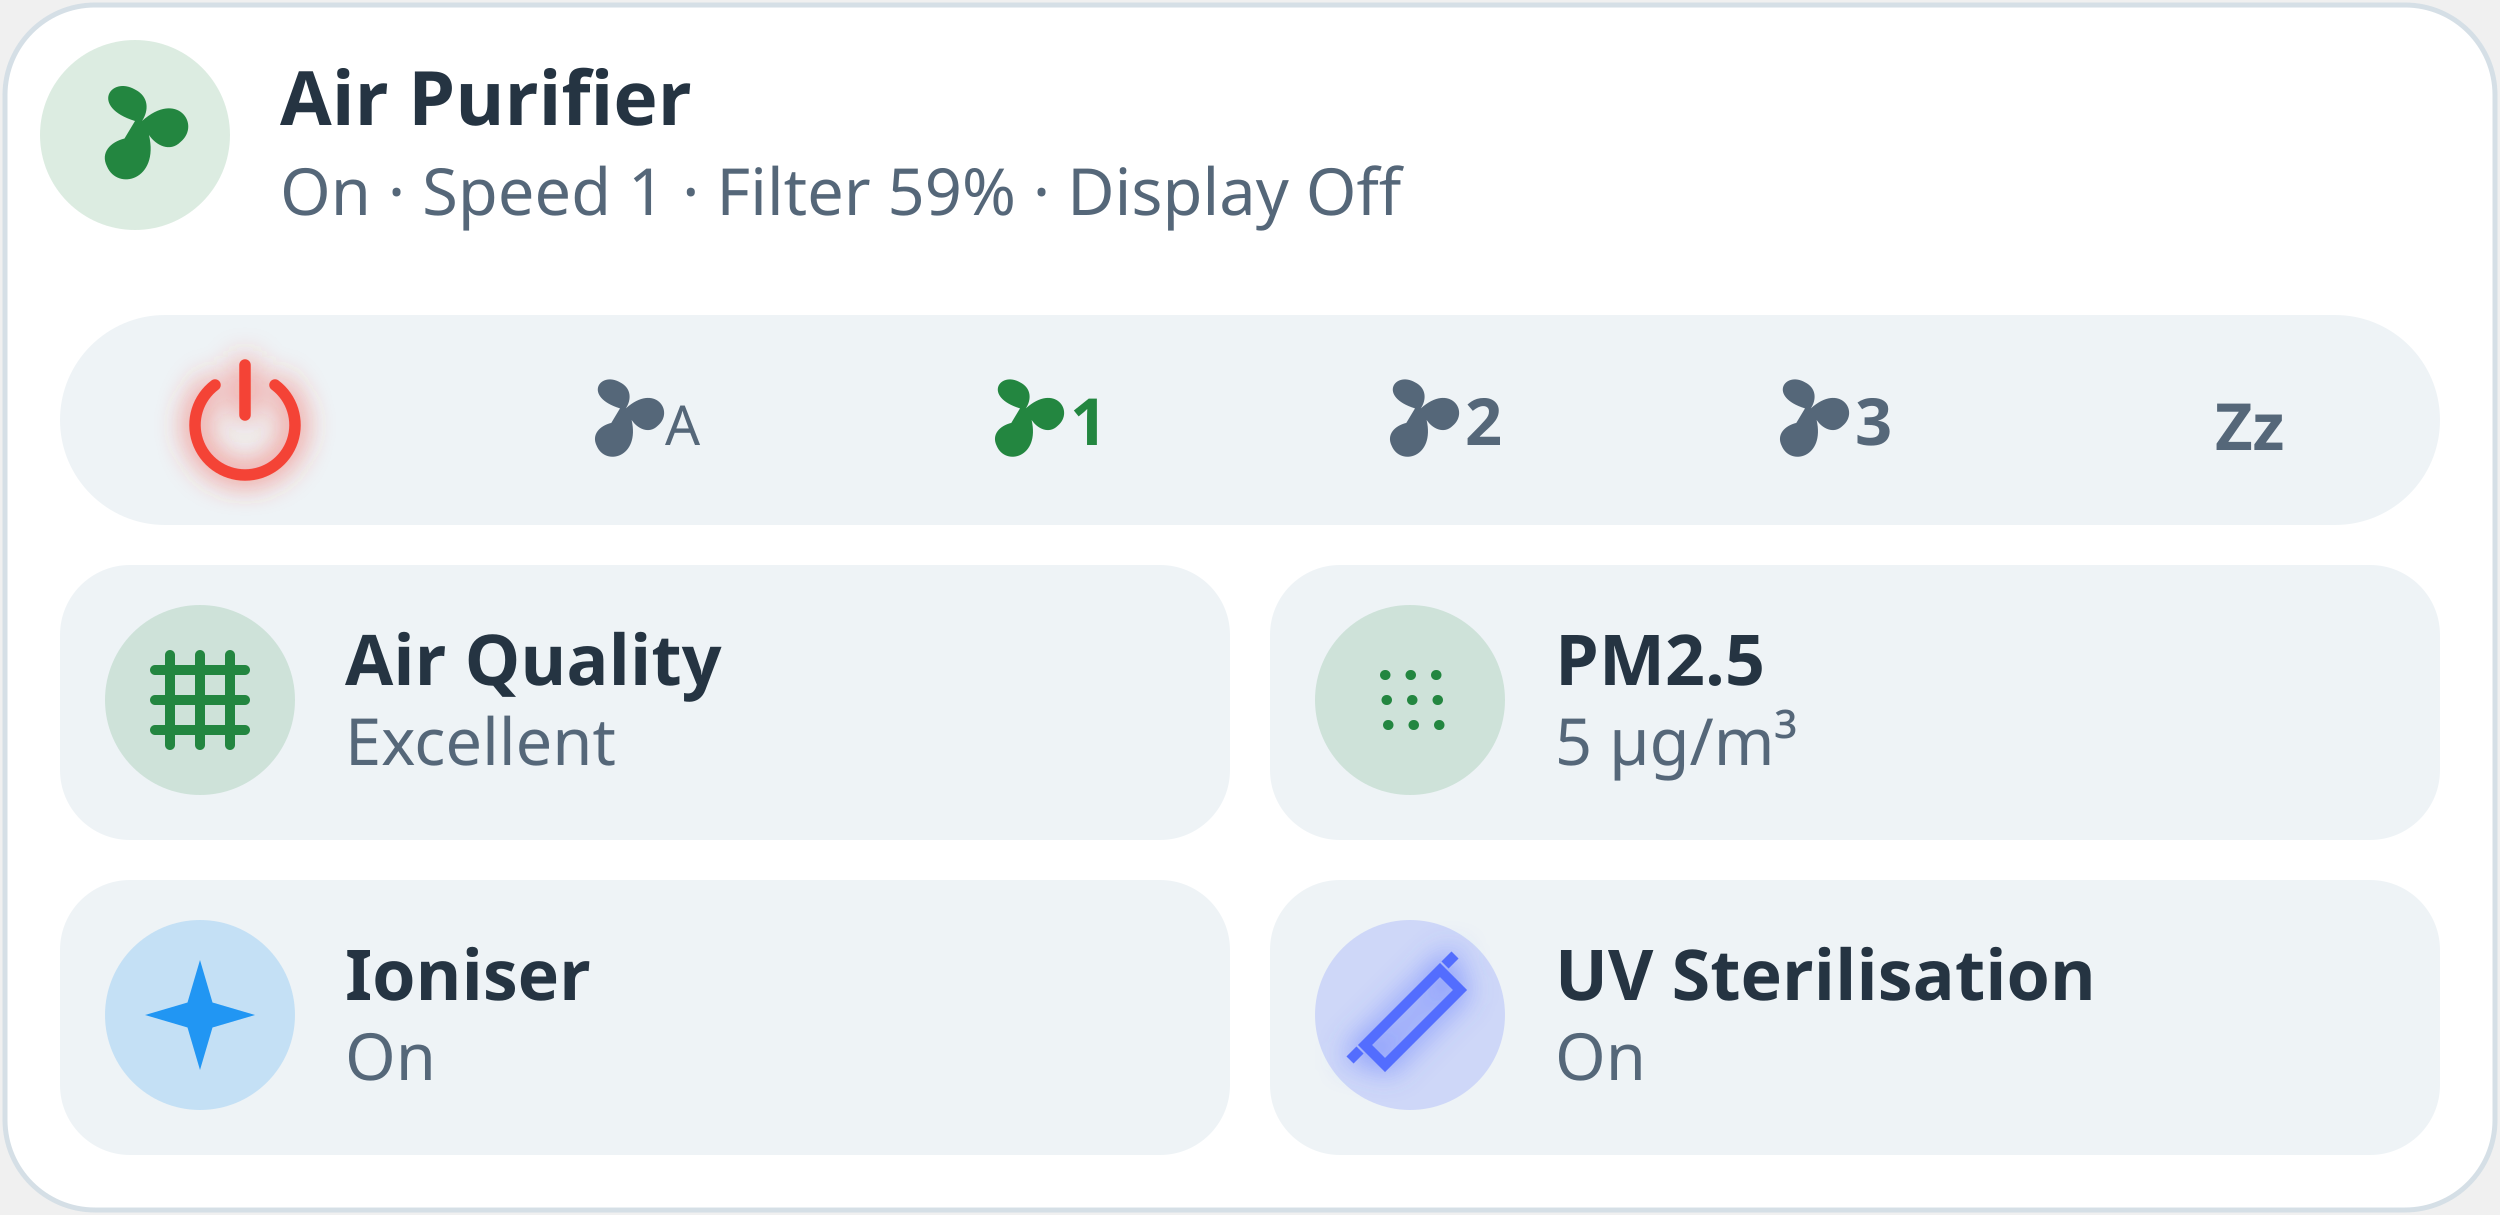
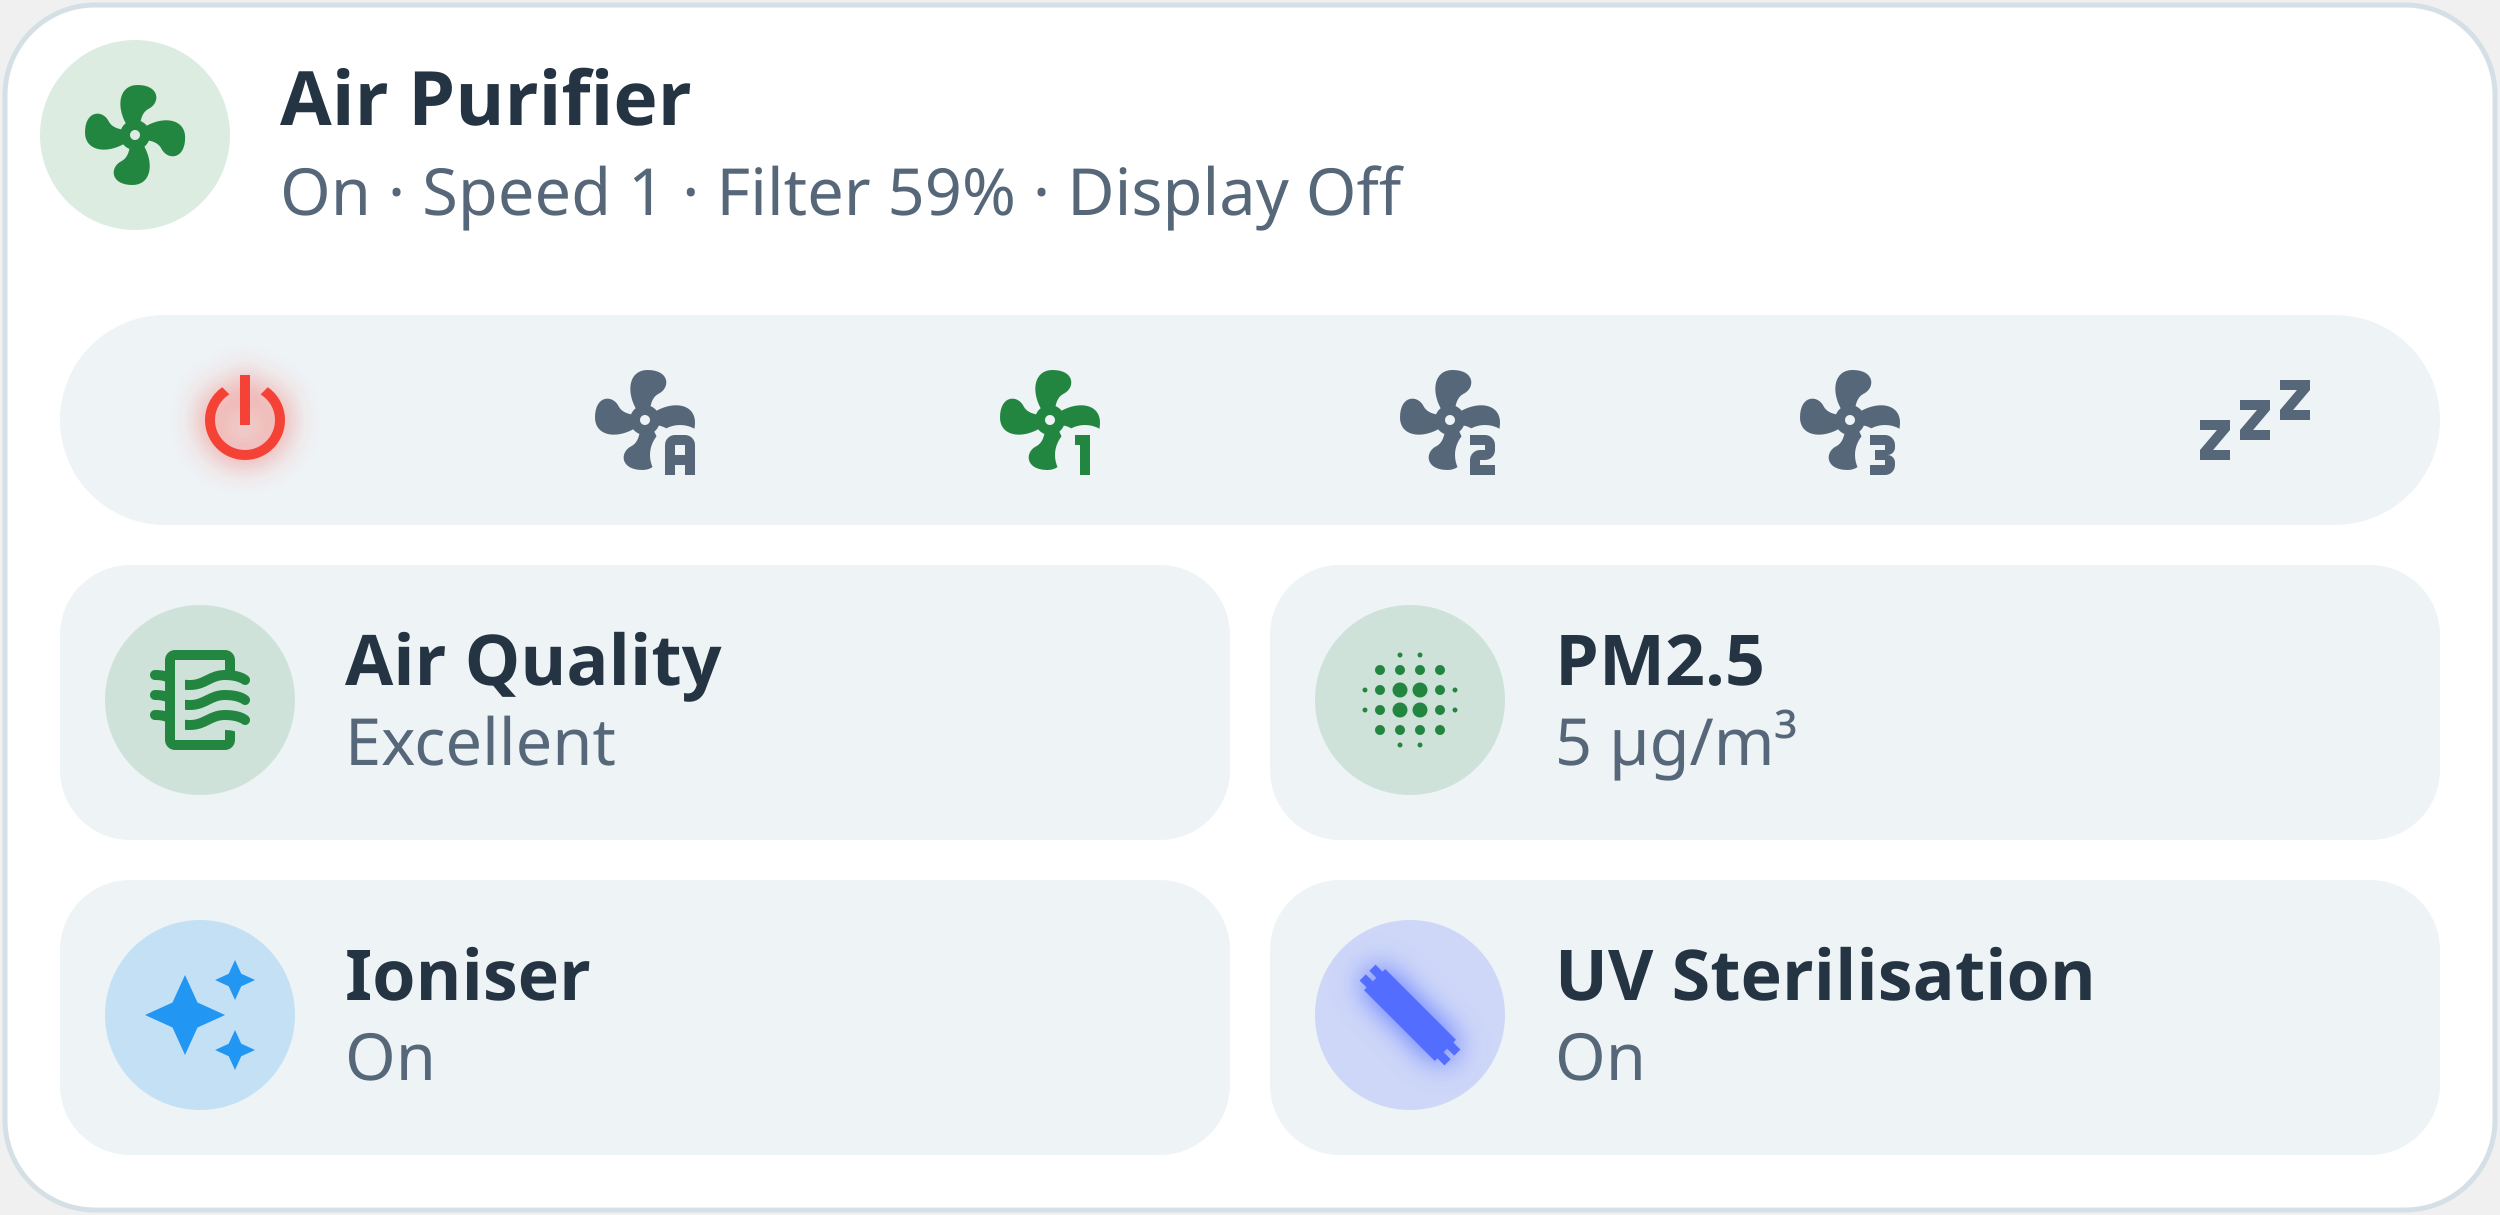
<svg xmlns="http://www.w3.org/2000/svg" width="500" height="243" viewBox="0 0 500 243" role="img" aria-label="AirDeck in light mode">
  <defs>
    <filter id="glow" x="-60%" y="-60%" width="220%" height="220%">
      <feGaussianBlur stdDeviation="3" />
    </filter>
-     <path id="fan" d="M0-4C-13-8-7-17 0-13c4 2 4 6 2 9 10-9 17 1 11 6-3 3-7 1-9-2 3 13-9 16-12 9-2-4 1-7 5-8Z" />
-     <path id="power" d="M0-11v10m-6-6a10 10 0 1 0 12 0" />
-     <path id="tube" d="m-9 6 15-15 4 4-15 15zm-1 1-2 2m19-19 2-2" />
+     <path id="fan" d="M12,11A1,1 0 0,0 11,12A1,1 0 0,0 12,13A1,1 0 0,0 13,12A1,1 0 0,0 12,11M12.5,2C17,2 17.11,5.57 14.75,6.75C13.76,7.24 13.32,8.29 13.13,9.22C13.61,9.42 14.03,9.73 14.35,10.13C18.05,8.13 22.03,8.92 22.03,12.5C22.03,17 18.46,17.1 17.28,14.73C16.78,13.74 15.72,13.3 14.79,13.11C14.59,13.59 14.28,14 13.88,14.34C15.87,18.03 15.08,22 11.5,22C7,22 6.91,18.42 9.27,17.24C10.25,16.75 10.69,15.71 10.89,14.79C10.4,14.59 9.97,14.27 9.65,13.87C5.96,15.85 2,15.07 2,11.5C2,7 5.56,6.89 6.74,9.26C7.24,10.25 8.29,10.68 9.22,10.87C9.41,10.39 9.73,9.97 10.14,9.65C8.15,5.96 8.94,2 12.5,2Z" />
+     <path id="power" d="M16.56,5.44L15.11,6.89C16.84,7.94 18,9.83 18,12A6,6 0 0,1 12,18A6,6 0 0,1 6,12C6,9.83 7.16,7.94 8.88,6.88L7.44,5.44C5.36,6.88 4,9.28 4,12A8,8 0 0,0 12,20A8,8 0 0,0 20,12C20,9.28 18.64,6.88 16.56,5.44M13,3H11V13H13" />
+     <path id="fan-auto" d="M12.5 2C8.93 2 8.14 5.96 10.13 9.65C9.72 9.97 9.4 10.39 9.21 10.87C8.28 10.68 7.23 10.25 6.73 9.26C5.56 6.89 2 7 2 11.5C2 15.07 5.95 15.85 9.64 13.87C9.96 14.27 10.39 14.59 10.88 14.79C10.68 15.71 10.24 16.75 9.26 17.24C6.9 18.42 7 22 11.5 22C12.31 22 13 21.78 13.5 21.41C13.19 20.67 13 19.86 13 19C13 17.59 13.5 16.3 14.3 15.28C14.17 14.97 14.03 14.65 13.86 14.34C14.26 14 14.57 13.59 14.77 13.11C15.26 13.21 15.78 13.39 16.25 13.67C17.07 13.25 18 13 19 13C20.05 13 21.03 13.27 21.89 13.74C21.95 13.37 22 12.96 22 12.5C22 8.92 18.03 8.13 14.33 10.13C14 9.73 13.59 9.42 13.11 9.22C13.3 8.29 13.74 7.24 14.73 6.75C17.09 5.57 17 2 12.5 2M12 11C12.54 11 13 11.45 13 12C13 12.55 12.54 13 12 13C11.43 13 11 12.55 11 12C11 11.45 11.43 11 12 11M18 15C16.89 15 16 15.9 16 17V23H18V21H20V23H22V17C22 15.9 21.1 15 20 15M18 17H20V19H18Z" />
+     <path id="fan-speed-1" d="M13 19C13 17.59 13.5 16.3 14.3 15.28C14.17 14.97 14.03 14.65 13.86 14.34C14.26 14 14.57 13.59 14.77 13.11C15.26 13.21 15.78 13.39 16.25 13.67C17.07 13.25 18 13 19 13C20.05 13 21.03 13.27 21.89 13.74C21.95 13.37 22 12.96 22 12.5C22 8.92 18.03 8.13 14.33 10.13C14 9.73 13.59 9.42 13.11 9.22C13.3 8.29 13.74 7.24 14.73 6.75C17.09 5.57 17 2 12.5 2C8.93 2 8.14 5.96 10.13 9.65C9.72 9.97 9.4 10.39 9.21 10.87C8.28 10.68 7.23 10.25 6.73 9.26C5.56 6.89 2 7 2 11.5C2 15.07 5.95 15.85 9.64 13.87C9.96 14.27 10.39 14.59 10.88 14.79C10.68 15.71 10.24 16.75 9.26 17.24C6.9 18.42 7 22 11.5 22C12.31 22 13 21.78 13.5 21.41C13.19 20.67 13 19.86 13 19M12 13C11.43 13 11 12.55 11 12S11.43 11 12 11C12.54 11 13 11.45 13 12S12.54 13 12 13M17 15V17H18V23H20V15H17Z" />
+     <path id="fan-speed-2" d="M13 19C13 17.59 13.5 16.3 14.3 15.28C14.17 14.97 14.03 14.65 13.86 14.34C14.26 14 14.57 13.59 14.77 13.11C15.26 13.21 15.78 13.39 16.25 13.67C17.07 13.25 18 13 19 13C20.05 13 21.03 13.27 21.89 13.74C21.95 13.37 22 12.96 22 12.5C22 8.92 18.03 8.13 14.33 10.13C14 9.73 13.59 9.42 13.11 9.22C13.3 8.29 13.74 7.24 14.73 6.75C17.09 5.57 17 2 12.5 2C8.93 2 8.14 5.96 10.13 9.65C9.72 9.97 9.4 10.39 9.21 10.87C8.28 10.68 7.23 10.25 6.73 9.26C5.56 6.89 2 7 2 11.5C2 15.07 5.95 15.85 9.64 13.87C9.96 14.27 10.39 14.59 10.88 14.79C10.68 15.71 10.24 16.75 9.26 17.24C6.9 18.42 7 22 11.5 22C12.31 22 13 21.78 13.5 21.41C13.19 20.67 13 19.86 13 19M12 13C11.43 13 11 12.55 11 12S11.43 11 12 11C12.54 11 13 11.45 13 12S12.54 13 12 13M16 15V17H19V18H18C16.9 18 16 18.9 16 20V23H21V21H18V20H19C20.11 20 21 19.11 21 18V17C21 15.9 20.11 15 19 15H16Z" />
+     <path id="fan-speed-3" d="M13 19C13 17.59 13.5 16.3 14.3 15.28C14.17 14.97 14.03 14.65 13.86 14.34C14.26 14 14.57 13.59 14.77 13.11C15.26 13.21 15.78 13.39 16.25 13.67C17.07 13.25 18 13 19 13C20.05 13 21.03 13.27 21.89 13.74C21.95 13.37 22 12.96 22 12.5C22 8.92 18.03 8.13 14.33 10.13C14 9.73 13.59 9.42 13.11 9.22C13.3 8.29 13.74 7.24 14.73 6.75C17.09 5.57 17 2 12.5 2C8.93 2 8.14 5.96 10.13 9.65C9.72 9.97 9.4 10.39 9.21 10.87C8.28 10.68 7.23 10.25 6.73 9.26C5.56 6.89 2 7 2 11.5C2 15.07 5.95 15.85 9.64 13.87C9.96 14.27 10.39 14.59 10.88 14.79C10.68 15.71 10.24 16.75 9.26 17.24C6.9 18.42 7 22 11.5 22C12.31 22 13 21.78 13.5 21.41C13.19 20.67 13 19.86 13 19M12 13C11.43 13 11 12.55 11 12S11.43 11 12 11C12.54 11 13 11.45 13 12S12.54 13 12 13M21 21V20.5C21 19.67 20.33 19 19.5 19C20.33 19 21 18.33 21 17.5V17C21 15.89 20.1 15 19 15H16V17H19V18H17V20H19V21H16V23H19C20.11 23 21 22.11 21 21" />
+     <path id="sleep" d="M23,12H17V10L20.39,6H17V4H23V6L19.62,10H23V12M15,16H9V14L12.39,10H9V8H15V10L11.62,14H15V16M7,20H1V18L4.39,14H1V12H7V14L3.62,18H7V20Z" />
+     <path id="air-filter" d="M19,18.31V20A2,2 0 0,1 17,22H7A2,2 0 0,1 5,20V16.3C4.54,16.12 3.95,16 3,16A1,1 0 0,1 2,15A1,1 0 0,1 3,14C3.82,14 4.47,14.08 5,14.21V12.3C4.54,12.12 3.95,12 3,12A1,1 0 0,1 2,11A1,1 0 0,1 3,10C3.82,10 4.47,10.08 5,10.21V8.3C4.54,8.12 3.95,8 3,8A1,1 0 0,1 2,7A1,1 0 0,1 3,6C3.82,6 4.47,6.08 5,6.21V4A2,2 0 0,1 7,2H17A2,2 0 0,1 19,4V6.16C20.78,6.47 21.54,7.13 21.71,7.29C22.1,7.68 22.1,8.32 21.71,8.71C21.32,9.1 20.8,9.09 20.29,8.71V8.71C20.29,8.71 19.25,8 17,8C15.74,8 14.91,8.41 13.95,8.9C12.91,9.41 11.74,10 10,10C9.64,10 9.31,10 9,9.96V7.95C9.3,8 9.63,8 10,8C11.26,8 12.09,7.59 13.05,7.11C14.09,6.59 15.27,6 17,6V4H7V20H17V18C18.5,18 18.97,18.29 19,18.31M17,10C15.27,10 14.09,10.59 13.05,11.11C12.09,11.59 11.26,12 10,12C9.63,12 9.3,12 9,11.95V13.96C9.31,14 9.64,14 10,14C11.74,14 12.91,13.41 13.95,12.9C14.91,12.42 15.74,12 17,12C19.25,12 20.29,12.71 20.29,12.71V12.71C20.8,13.1 21.32,13.1 21.71,12.71C22.1,12.32 22.1,11.69 21.71,11.29C21.5,11.08 20.25,10 17,10M17,14C15.27,14 14.09,14.59 13.05,15.11C12.09,15.59 11.26,16 10,16C9.63,16 9.3,16 9,15.95V17.96C9.31,18 9.64,18 10,18C11.74,18 12.91,17.41 13.95,16.9C14.91,16.42 15.74,16 17,16C19.25,16 20.29,16.71 20.29,16.71V16.71C20.8,17.1 21.32,17.1 21.71,16.71C22.1,16.32 22.1,15.69 21.71,15.29C21.5,15.08 20.25,14 17,14Z" />
+     <path id="blur" d="M14,8.5A1.5,1.5 0 0,0 12.5,10A1.5,1.5 0 0,0 14,11.5A1.5,1.5 0 0,0 15.5,10A1.5,1.5 0 0,0 14,8.5M14,12.5A1.5,1.5 0 0,0 12.5,14A1.5,1.5 0 0,0 14,15.5A1.5,1.5 0 0,0 15.5,14A1.5,1.5 0 0,0 14,12.5M10,17A1,1 0 0,0 9,18A1,1 0 0,0 10,19A1,1 0 0,0 11,18A1,1 0 0,0 10,17M10,8.5A1.5,1.5 0 0,0 8.5,10A1.5,1.5 0 0,0 10,11.5A1.5,1.5 0 0,0 11.5,10A1.5,1.5 0 0,0 10,8.5M14,20.5A0.5,0.5 0 0,0 13.5,21A0.5,0.5 0 0,0 14,21.5A0.5,0.5 0 0,0 14.5,21A0.5,0.5 0 0,0 14,20.5M14,17A1,1 0 0,0 13,18A1,1 0 0,0 14,19A1,1 0 0,0 15,18A1,1 0 0,0 14,17M21,13.5A0.5,0.5 0 0,0 20.5,14A0.5,0.5 0 0,0 21,14.5A0.5,0.5 0 0,0 21.5,14A0.5,0.5 0 0,0 21,13.5M18,5A1,1 0 0,0 17,6A1,1 0 0,0 18,7A1,1 0 0,0 19,6A1,1 0 0,0 18,5M18,9A1,1 0 0,0 17,10A1,1 0 0,0 18,11A1,1 0 0,0 19,10A1,1 0 0,0 18,9M18,17A1,1 0 0,0 17,18A1,1 0 0,0 18,19A1,1 0 0,0 19,18A1,1 0 0,0 18,17M18,13A1,1 0 0,0 17,14A1,1 0 0,0 18,15A1,1 0 0,0 19,14A1,1 0 0,0 18,13M10,12.5A1.5,1.5 0 0,0 8.5,14A1.5,1.5 0 0,0 10,15.5A1.5,1.5 0 0,0 11.5,14A1.5,1.5 0 0,0 10,12.5M10,7A1,1 0 0,0 11,6A1,1 0 0,0 10,5A1,1 0 0,0 9,6A1,1 0 0,0 10,7M10,3.5A0.5,0.5 0 0,0 10.5,3A0.5,0.5 0 0,0 10,2.5A0.5,0.5 0 0,0 9.5,3A0.5,0.5 0 0,0 10,3.5M10,20.5A0.5,0.5 0 0,0 9.5,21A0.5,0.5 0 0,0 10,21.5A0.5,0.5 0 0,0 10.5,21A0.5,0.5 0 0,0 10,20.5M3,13.5A0.5,0.5 0 0,0 2.5,14A0.5,0.5 0 0,0 3,14.5A0.5,0.5 0 0,0 3.5,14A0.5,0.5 0 0,0 3,13.5M14,3.5A0.5,0.5 0 0,0 14.5,3A0.5,0.5 0 0,0 14,2.5A0.5,0.5 0 0,0 13.5,3A0.5,0.5 0 0,0 14,3.5M14,7A1,1 0 0,0 15,6A1,1 0 0,0 14,5A1,1 0 0,0 13,6A1,1 0 0,0 14,7M21,10.5A0.5,0.5 0 0,0 21.5,10A0.5,0.5 0 0,0 21,9.5A0.5,0.5 0 0,0 20.5,10A0.5,0.5 0 0,0 21,10.5M6,5A1,1 0 0,0 5,6A1,1 0 0,0 6,7A1,1 0 0,0 7,6A1,1 0 0,0 6,5M3,9.5A0.5,0.5 0 0,0 2.5,10A0.5,0.5 0 0,0 3,10.5A0.5,0.5 0 0,0 3.5,10A0.5,0.5 0 0,0 3,9.5M6,9A1,1 0 0,0 5,10A1,1 0 0,0 6,11A1,1 0 0,0 7,10A1,1 0 0,0 6,9M6,17A1,1 0 0,0 5,18A1,1 0 0,0 6,19A1,1 0 0,0 7,18A1,1 0 0,0 6,17M6,13A1,1 0 0,0 5,14A1,1 0 0,0 6,15A1,1 0 0,0 7,14A1,1 0 0,0 6,13Z" />
+     <path id="creation" d="M19,1L17.74,3.75L15,5L17.74,6.26L19,9L20.25,6.26L23,5L20.25,3.75M9,4L6.5,9.5L1,12L6.5,14.5L9,20L11.5,14.5L17,12L11.5,9.5M19,15L17.74,17.74L15,19L17.74,20.25L19,23L20.25,20.25L23,19L20.25,17.74" />
+     <path id="lightbulb-fluorescent-tube" d="M7.05 2.81L6.5 3.34L5.11 1.92L3.87 3.16L5.28 4.58L4.58 5.28L3.16 3.87L1.92 5.11L3.34 6.5L2.81 7.05L16.95 21.19L17.5 20.66L18.89 22.08L20.13 20.84L18.72 19.43L19.42 18.72L20.84 20.13L22.08 18.9L20.66 17.5L21.19 16.95L7.05 2.81Z" />
  </defs>
  <rect x="1" y="1" width="498" height="241" rx="18" fill="#ffffff" stroke="#d5dfe6" />
  <g font-family="system-ui,sans-serif" fill="#253442">
    <circle cx="27" cy="27" r="19" fill="#238640" fill-opacity=".16" />
-     <use href="#fan" transform="translate(27 27) scale(.7)" fill="#238640" />
+     <use href="#fan" transform="translate(15 15)" fill="#238640" />
    <text x="56" y="25" font-size="15" font-weight="650">Air Purifier</text>
    <text x="56" y="43" font-size="13" fill="#556779">On · Speed 1 · Filter 59% · Display Off</text>
    <rect x="12" y="63" width="476" height="42" rx="21" fill="#eef3f6" />
-     <g stroke="#f44336" fill="none" stroke-width="2.3" stroke-linecap="round" transform="translate(49 84)">
-       <use href="#power" filter="url(#glow)" />
-       <use href="#power" />
-     </g>
-     <use href="#fan" transform="translate(124 84) scale(.58)" fill="#556779" />
-     <text x="133" y="89" fill="#556779" font-size="11">A</text>
-     <g font-size="13" font-weight="650">
-       <use href="#fan" transform="translate(204 84) scale(.58)" fill="#238640" />
-       <text x="214" y="89" fill="#238640">1</text>
-       <use href="#fan" transform="translate(283 84) scale(.58)" fill="#556779" />
-       <text x="293" y="89" fill="#556779">2</text>
-       <use href="#fan" transform="translate(361 84) scale(.58)" fill="#556779" />
-       <text x="371" y="89" fill="#556779">3</text>
-       <text x="443" y="90" fill="#556779">Zz</text>
-     </g>
+     <use href="#power" x="37" y="72" fill="#f44336" filter="url(#glow)" />
+     <use href="#power" x="37" y="72" fill="#f44336" />
+     <use href="#fan-auto" x="117" y="72" fill="#556779" />
+     <use href="#fan-speed-1" x="198" y="72" fill="#238640" />
+     <use href="#fan-speed-2" x="278" y="72" fill="#556779" />
+     <use href="#fan-speed-3" x="358" y="72" fill="#556779" />
+     <use href="#sleep" x="439" y="72" fill="#556779" />
    <g fill="#eef3f6">
      <rect x="12" y="113" width="234" height="55" rx="14" />
      <rect x="254" y="113" width="234" height="55" rx="14" />
      <rect x="12" y="176" width="234" height="55" rx="14" />
      <rect x="254" y="176" width="234" height="55" rx="14" />
    </g>
    <g fill="#238640" fill-opacity=".16">
      <circle cx="40" cy="140" r="19" />
      <circle cx="282" cy="140" r="19" />
    </g>
-     <g fill="none" stroke="#238640" stroke-width="2" stroke-linecap="round">
-       <path d="M31 134h18m-18 6h18m-18 6h18m-15-15v18m6-18v18m6-18v18" />
-       <path d="M277 135h.1m5 0h.1m5 0h.1m-10 5h.1m5 0h.1m5 0h.1m-10 5h.1m5 0h.1m5 0h.1" />
-     </g>
+     <use href="#air-filter" x="28" y="128" fill="#238640" />
+     <use href="#blur" x="270" y="128" fill="#238640" />
    <circle cx="40" cy="203" r="19" fill="#2196f3" fill-opacity=".2" />
-     <path d="m40 192 2.5 8.5 8.5 2.5-8.5 2.5-2.5 8.5-2.5-8.5L29 203l8.5-2.5Z" fill="#2196f3" />
+     <use href="#creation" x="28" y="191" fill="#2196f3" />
    <circle cx="282" cy="203" r="19" fill="#536dfe" fill-opacity=".2" />
-     <g transform="translate(282 203)" stroke="#536dfe" fill="none" stroke-width="2">
-       <use href="#tube" filter="url(#glow)" />
-       <use href="#tube" />
-     </g>
+     <use href="#lightbulb-fluorescent-tube" x="270" y="191" fill="#536dfe" filter="url(#glow)" />
+     <use href="#lightbulb-fluorescent-tube" x="270" y="191" fill="#536dfe" />
    <g font-size="14" font-weight="650">
      <text x="69" y="137">Air Quality</text>
      <text x="311" y="137">PM2.5</text>
      <text x="69" y="200">Ioniser</text>
      <text x="311" y="200">UV Sterilisation</text>
    </g>
    <g font-size="13" fill="#556779">
      <text x="69" y="153">Excellent</text>
      <text x="311" y="153">5 µg/m³</text>
      <text x="69" y="216">On</text>
      <text x="311" y="216">On</text>
    </g>
  </g>
</svg>
